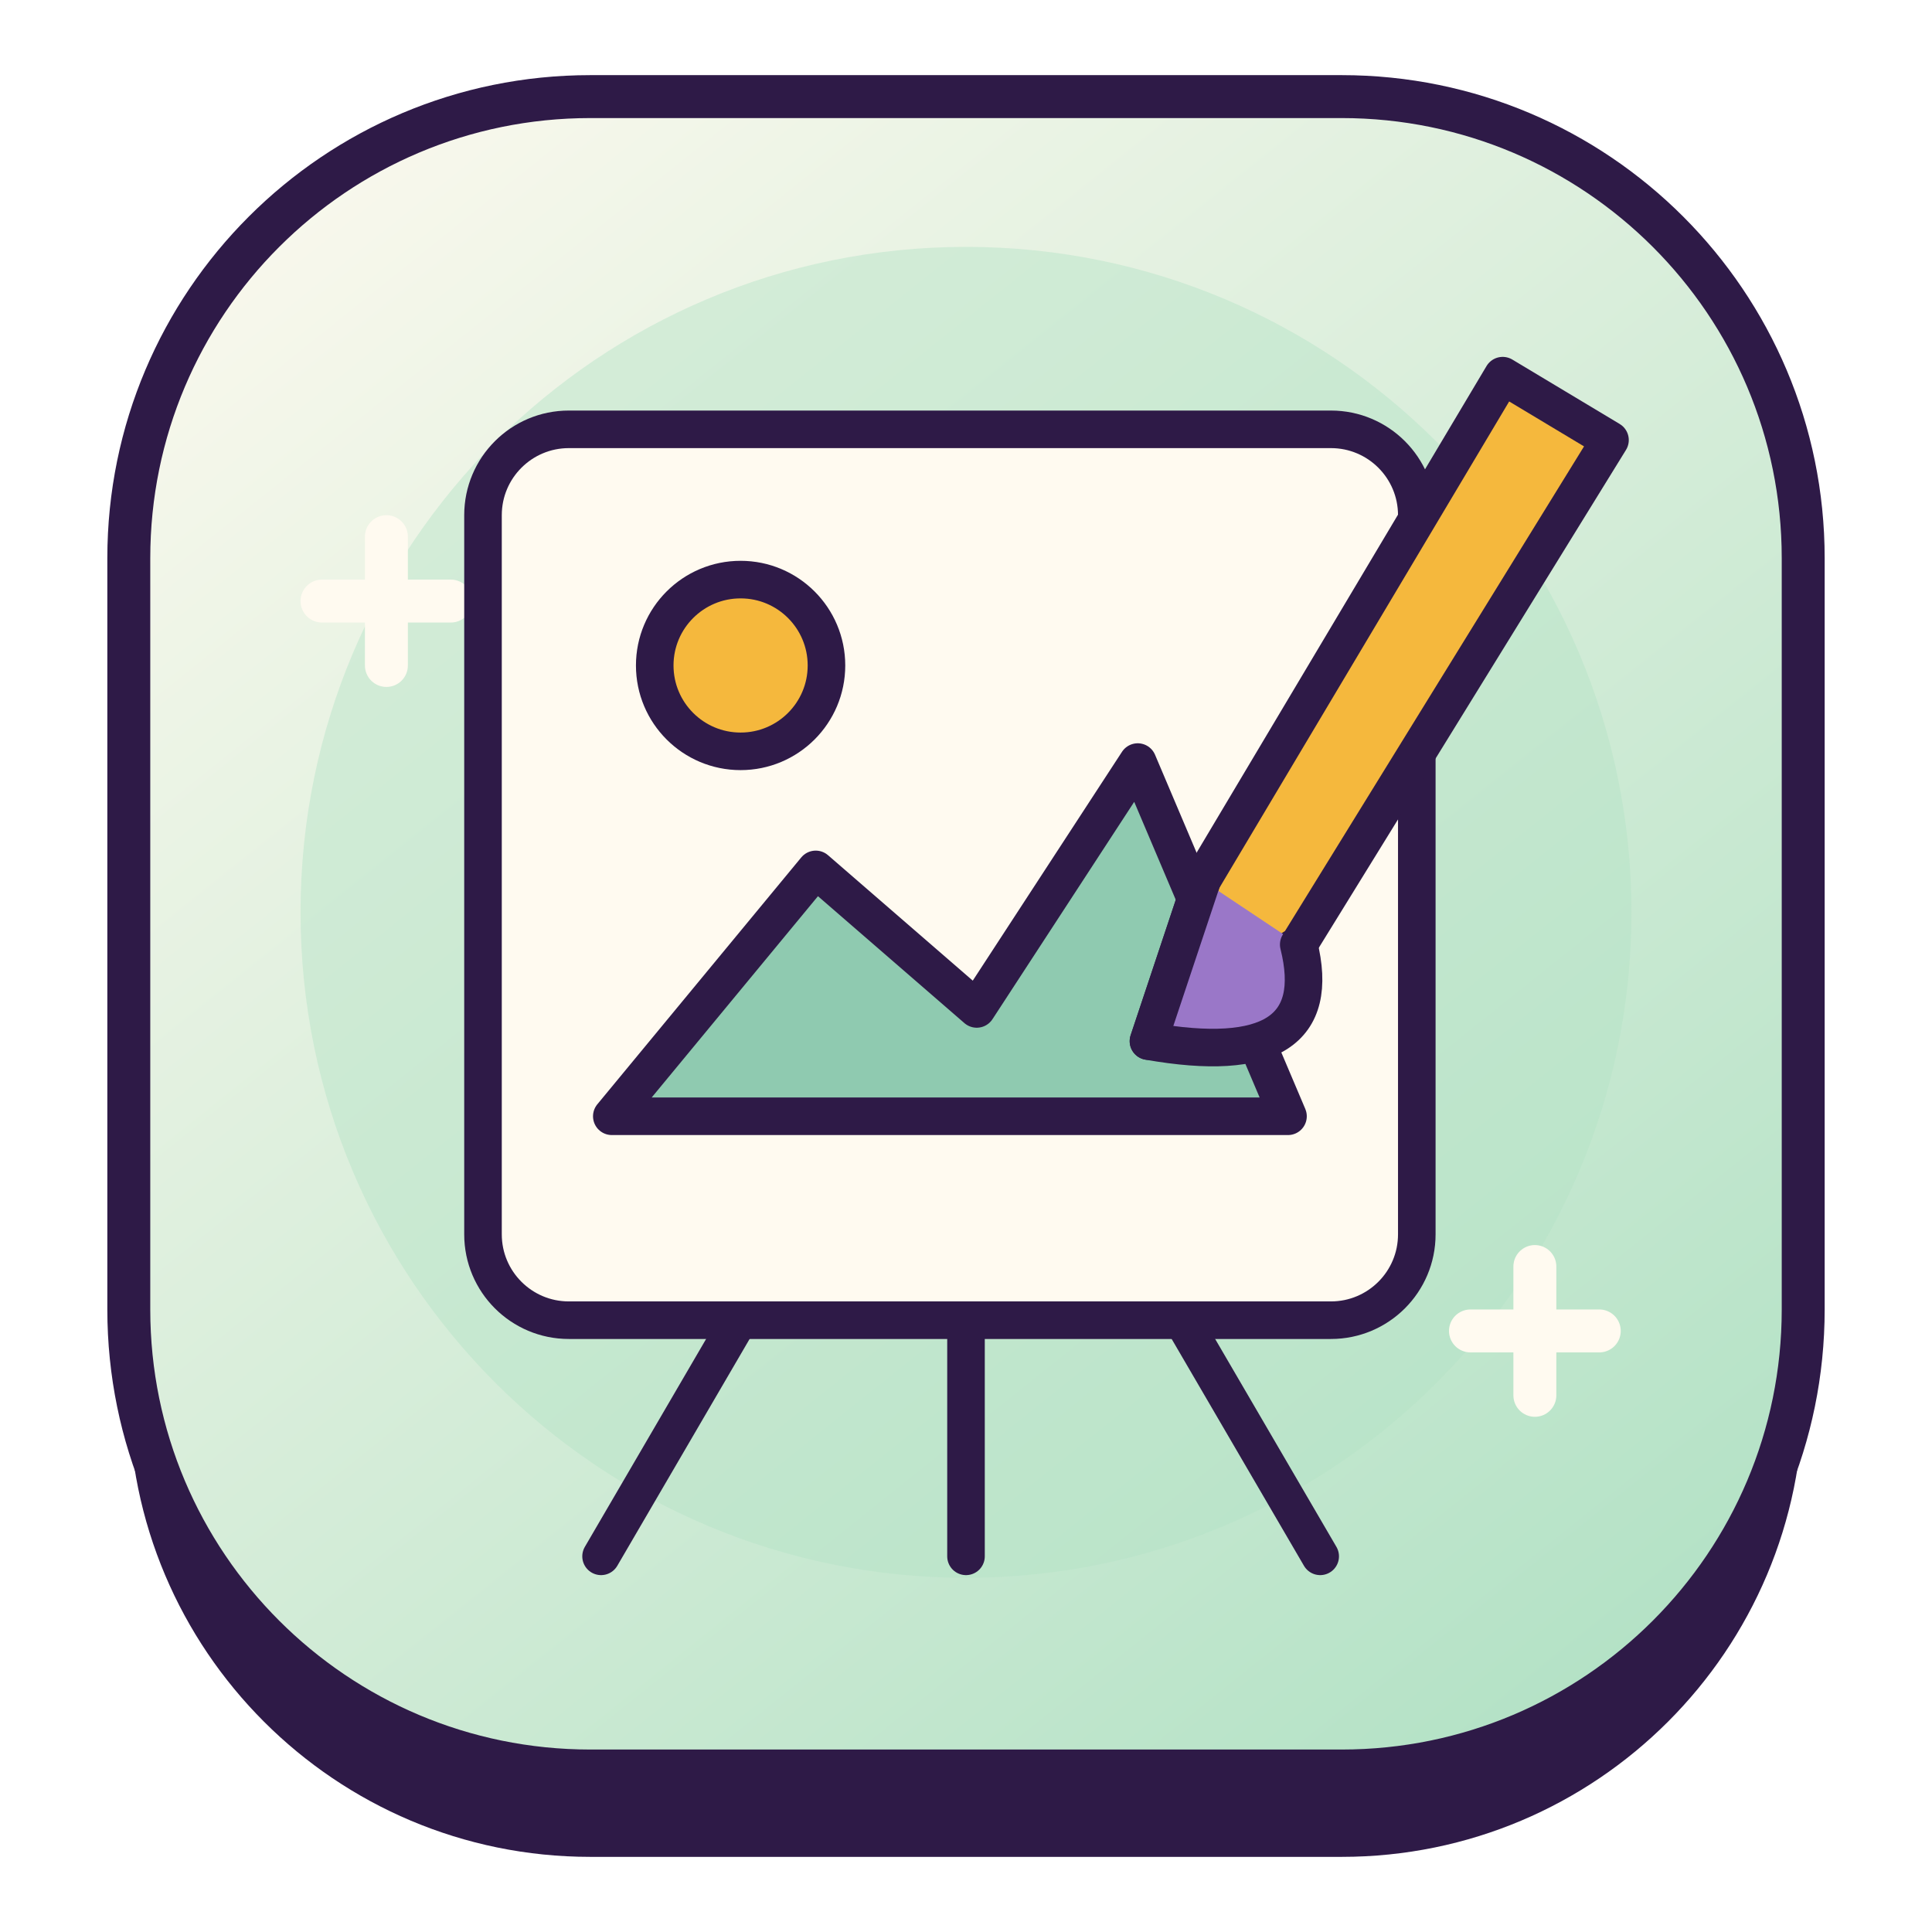
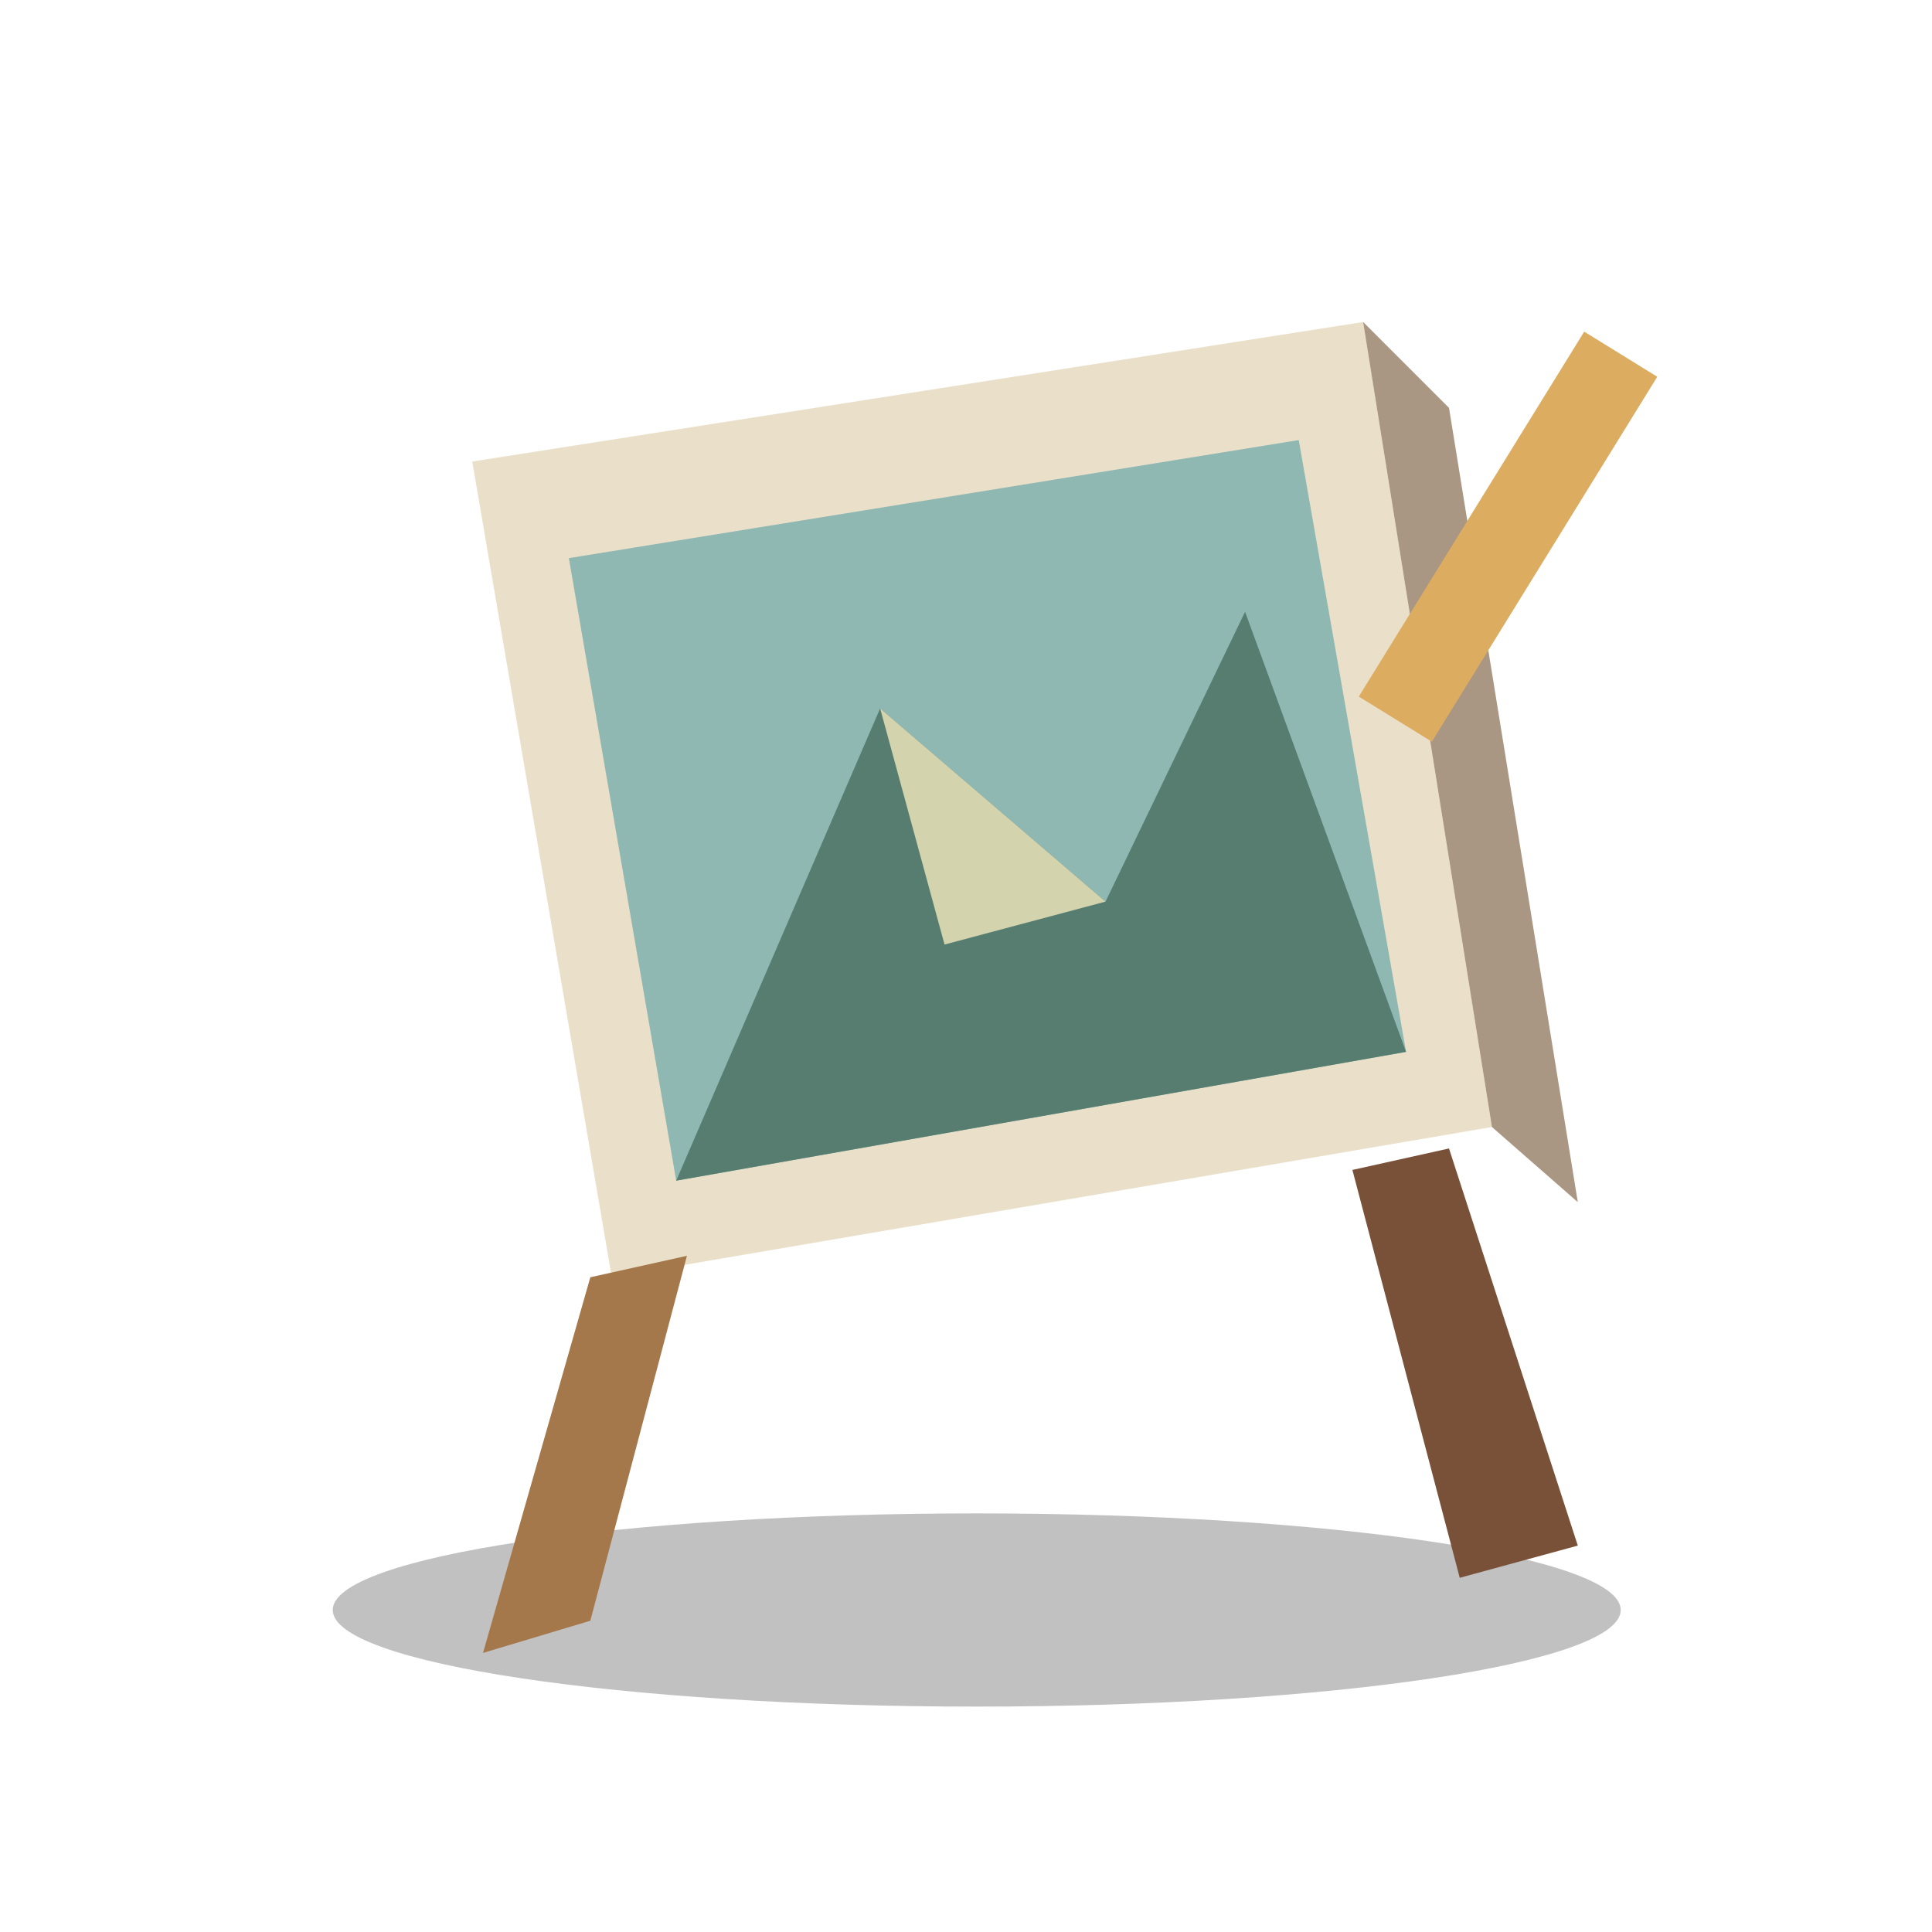
- <svg xmlns="http://www.w3.org/2000/svg" viewBox="0 0 180 180">
-   <defs>
-     <linearGradient id="bg" x2=".8" y2="1">
-       <stop stop-color="#fffaf0" />
-       <stop offset="1" stop-color="#b4e2c6" />
-     </linearGradient>
-   </defs>
-   <rect x="12" y="17" width="156" height="156" rx="43" fill="#2e1a47" />
-   <rect x="12" y="9" width="156" height="156" rx="43" fill="url(#bg)" stroke="#2e1a47" stroke-width="4" />
-   <circle cx="90" cy="85" r="62" fill="#b4e2c6" opacity=".45" />
-   <g stroke="#2e1a47" stroke-width="3.5" stroke-linecap="round" stroke-linejoin="round">
-     <path d="M36 50v12m-6-6h12m101 62v12m-6-6h12" stroke="#fffaf0" stroke-width="4" />
-     <path d="m70 121-14 24m53-24 14 24m-33-24v24" fill="none" />
-     <rect x="45" y="40" width="87" height="83" rx="8" fill="#fffaf0" />
-     <path d="m57 104 19-23 15 13 15-23 14 33Z" fill="#8fcab0" />
-     <circle cx="69" cy="62" r="8" fill="#f5b83d" />
-     <path d="m112 82 28-47 10 6-29 47-14 9Z" fill="#f5b83d" />
-     <path d="m112 82-5 15q17 3 14-9" fill="#9a77c8" />
+ <svg xmlns="http://www.w3.org/2000/svg" viewBox="0 0 180 180" role="img">
+   <ellipse cx="91" cy="150" rx="60" ry="9" fill="#08070b" opacity=".25" />
+   <g>
+     <polygon points="44,43 127,30 139,105 57,119" fill="#eadfc9" />
+     <polygon points="127,30 135,38 147,112 139,105" fill="#a99683" />
+     <polygon points="53,52 121,41 131,98 63,110" fill="#8fb8b3" />
+     <polygon points="63,110 82,66 103,84 116,57 131,98" fill="#567d70" />
+     <polygon points="82,66 88,88 103,84" fill="#d3d3ae" />
+     <polygon points="55,119 64,117 55,151 45,154" fill="#a5784b" />
+     <polygon points="126,109 135,107 147,144 136,147" fill="#785138" />
+     <path d="M130 67 151 33" fill="none" stroke="#dcac60" stroke-width="8" />
  </g>
</svg>
